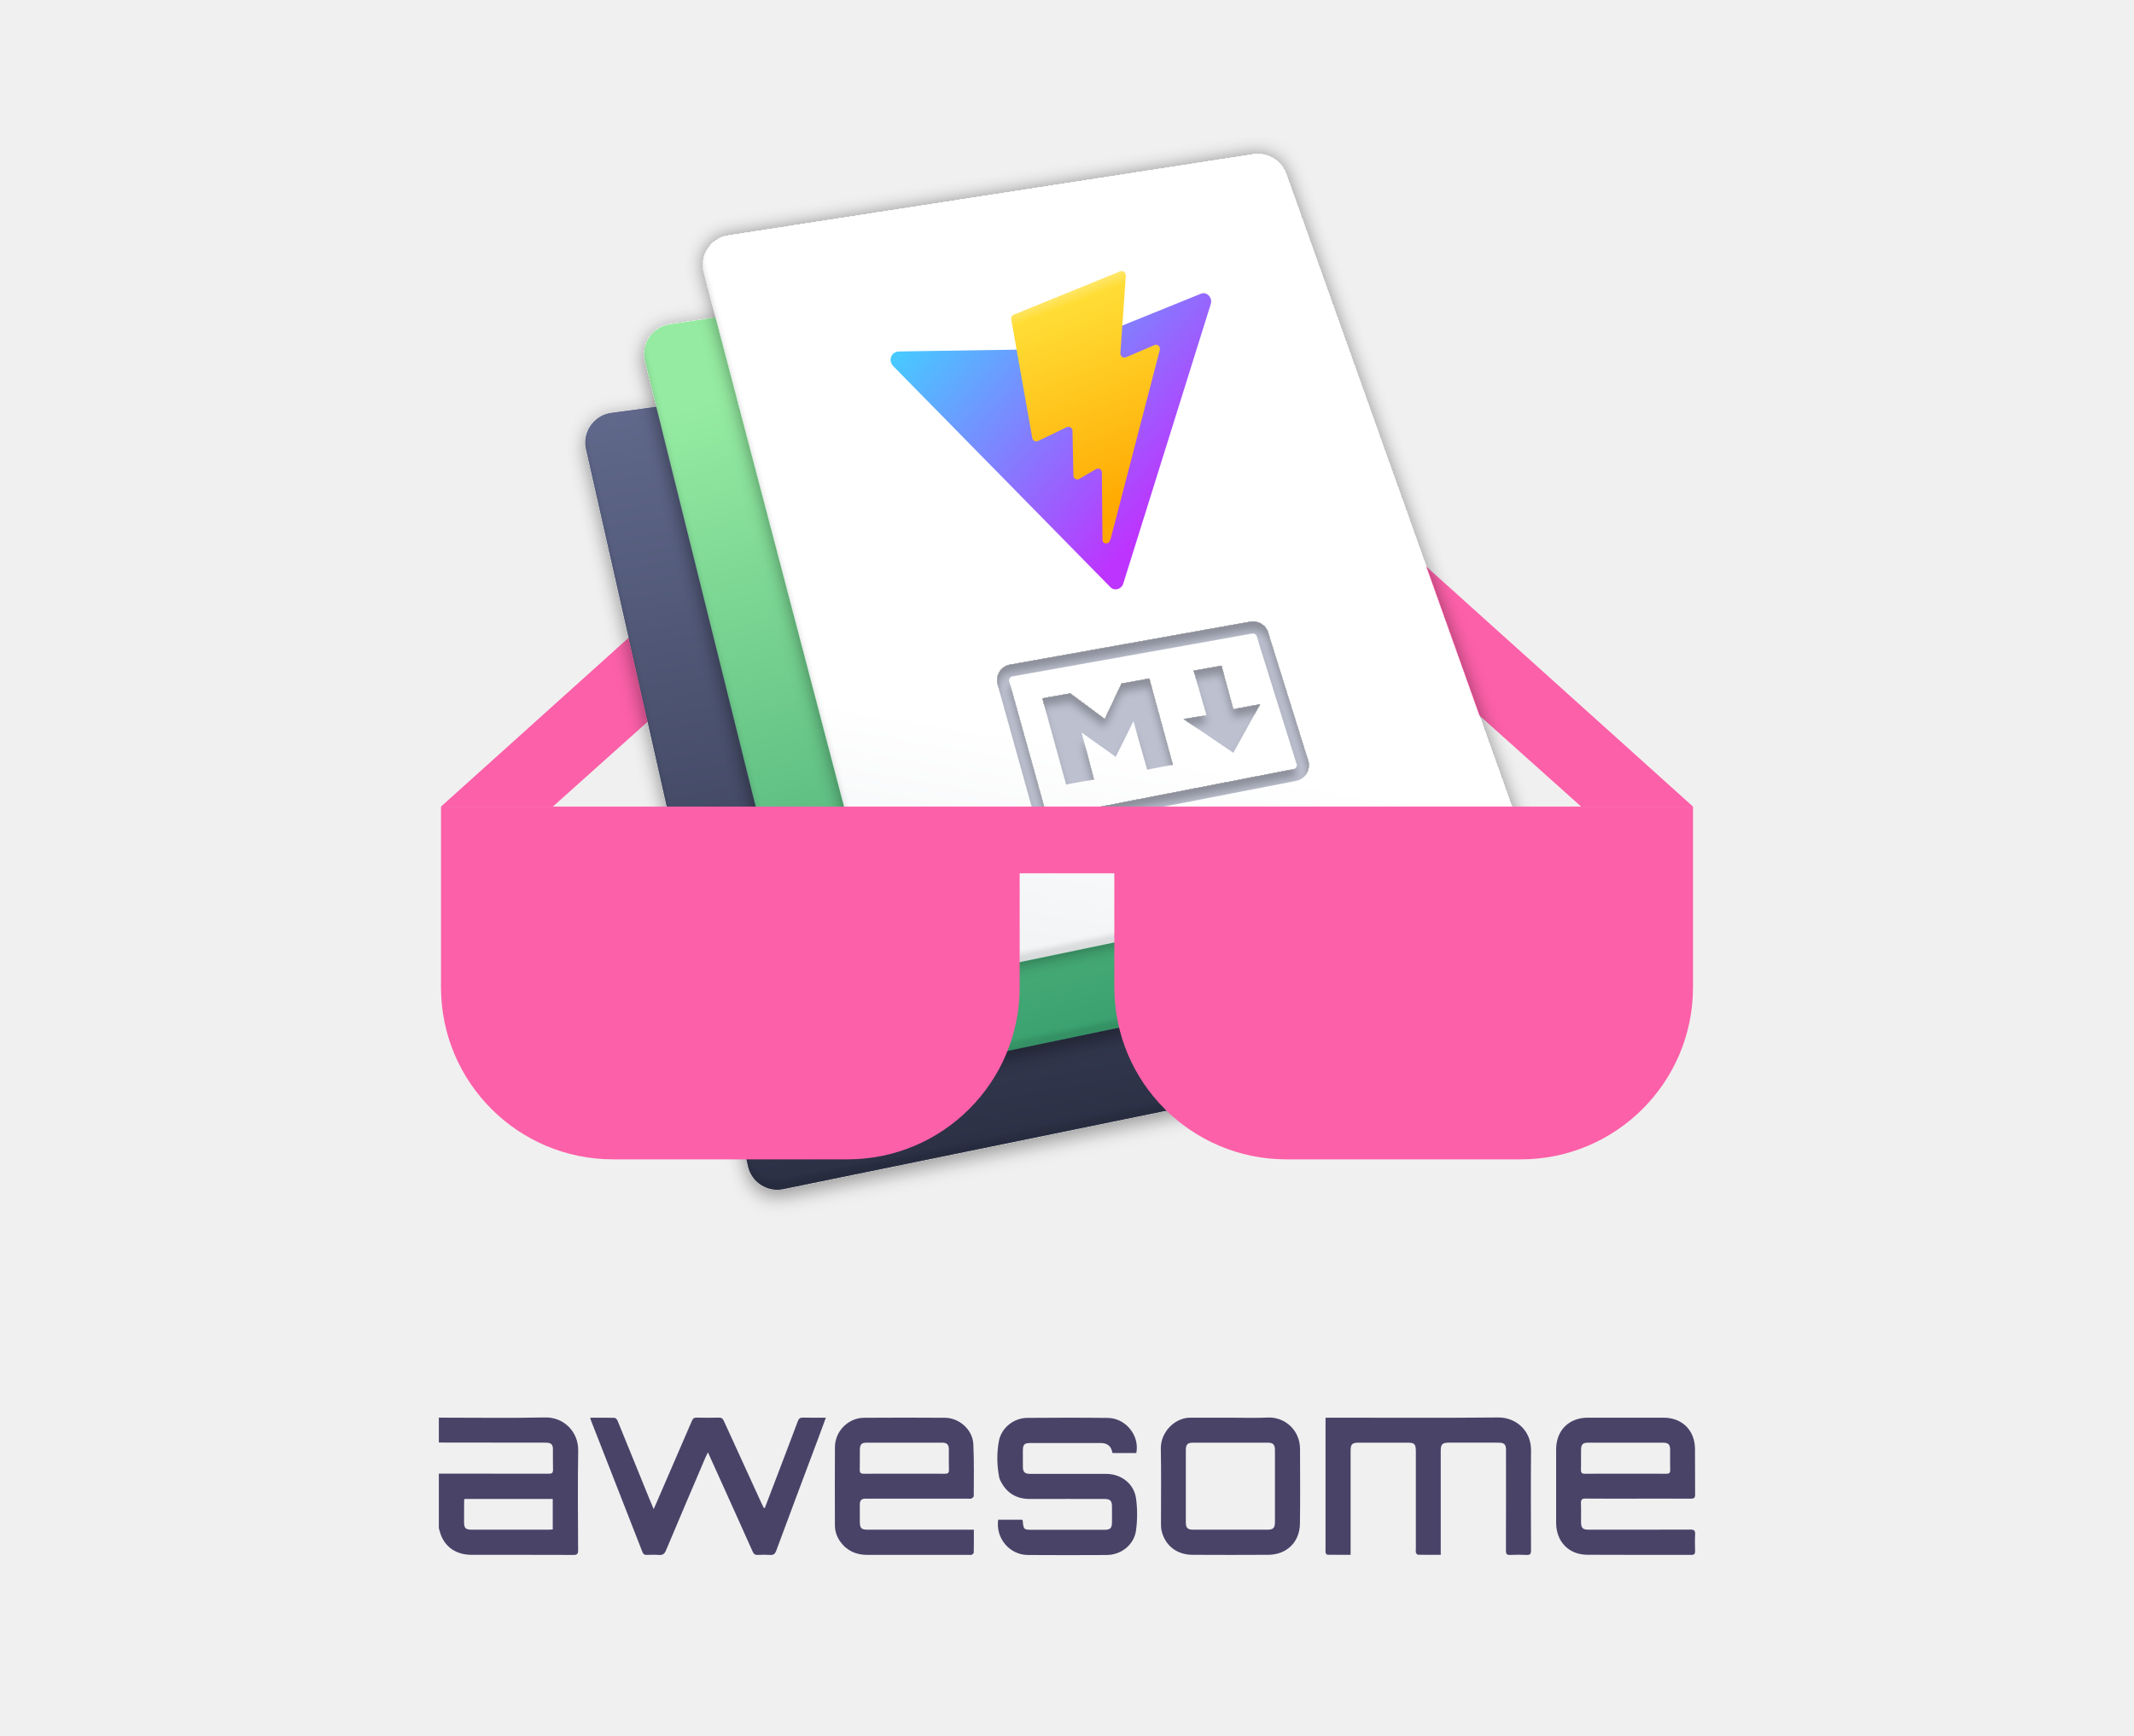
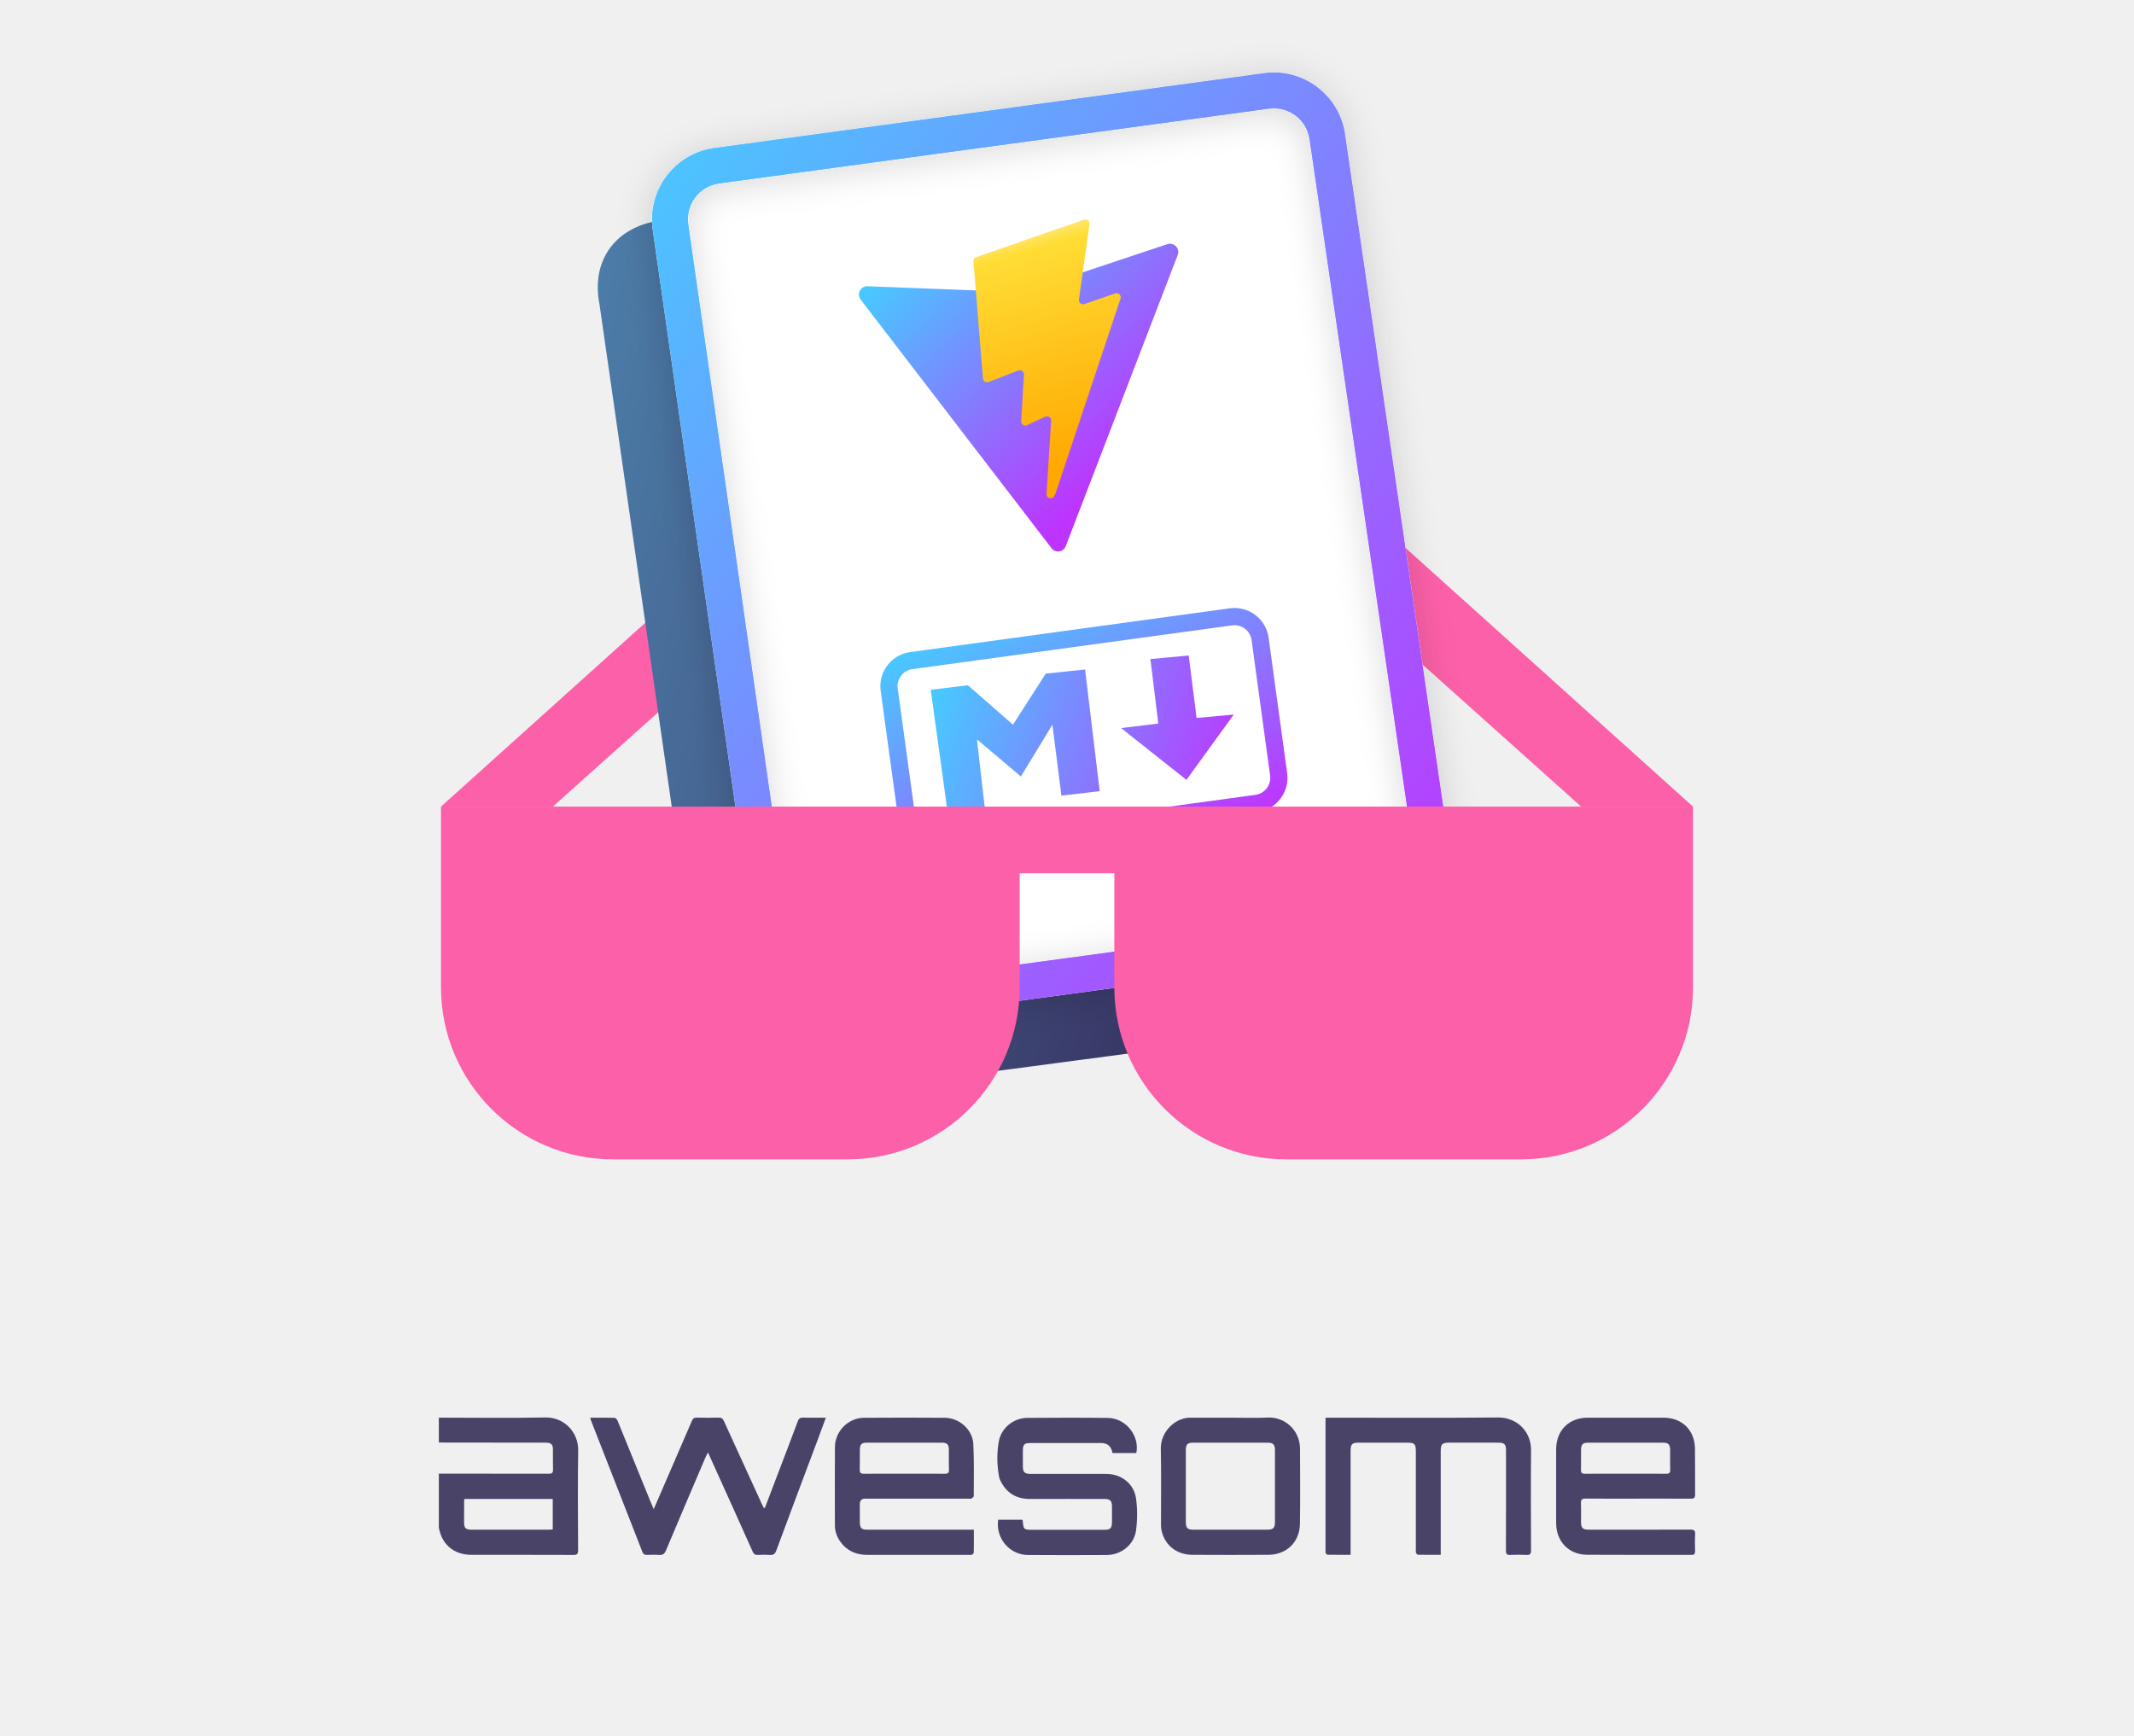
<svg xmlns="http://www.w3.org/2000/svg" width="992" height="807" viewBox="0 0 992 807" fill="none">
  <path d="M354.994 240L372 272L257 375H205L354.994 240Z" fill="#FC60A8" />
  <path d="M637.006 240L620 272L735 375H787L637.006 240Z" fill="#FC60A8" />
-   <g filter="url(#filter0_ddi_13_2)">
-     <path d="M272.365 208.853C270.556 200.843 275.998 193.002 284.135 191.896L527.736 158.767C534.296 157.875 540.584 161.7 542.809 167.935L653.238 477.405C656.1 485.423 651.201 494.118 642.86 495.825L364.135 552.868C356.669 554.396 349.352 549.671 347.672 542.237L272.365 208.853Z" fill="url(#paint0_linear_13_2)" />
+   <path d="M278.681 141.511C274.546 120.658 286.596 104.696 308.351 102.331L560.935 68.872C579.153 66.459 595.916 79.167 598.513 97.36L647.324 439.396C649.957 457.849 637.027 474.905 618.548 477.353L371.443 510.088C349.825 512.952 329.929 497.886 326.825 476.301L278.681 141.511Z" fill="url(#paint0_linear_13_2)" />
+   <path d="M303.421 106.723C300.78 88.309 313.642 71.267 332.075 68.758L587.597 33.979C605.81 31.5 622.622 44.154 625.278 62.343L675.141 403.802C677.835 422.248 664.958 439.347 646.485 441.853L390.08 476.639C371.838 479.114 355.015 466.412 352.401 448.189L303.421 106.723Z" fill="white" />
+   <g filter="url(#filter0_d_13_2)">
+     <path fill-rule="evenodd" clip-rule="evenodd" d="M589.857 50.582L334.334 85.362C325.118 86.616 318.687 95.137 320.008 104.344L368.988 445.81C370.295 454.921 378.706 461.272 387.827 460.035L644.233 425.248C653.469 423.995 659.907 415.446 658.561 406.223L608.697 64.764C607.369 55.67 598.963 49.343 589.857 50.582ZM332.075 68.758C313.642 71.267 300.78 88.309 303.421 106.723L352.401 448.189C355.015 466.412 371.838 479.114 390.08 476.639L646.485 441.853C664.958 439.347 677.835 422.248 675.141 403.802L625.278 62.343C622.622 44.154 605.81 31.5 587.597 33.979L332.075 68.758Z" fill="url(#paint1_linear_13_2)" />
  </g>
-   <g filter="url(#filter1_ddi_13_2)">
-     <path d="M299.853 167.998C297.862 159.988 303.198 152.002 311.361 150.777L560.314 113.41C566.993 112.408 573.436 116.317 575.631 122.704L680.638 428.179C683.377 436.148 678.507 444.714 670.258 446.435L397.1 503.431C389.733 504.968 382.469 500.406 380.654 493.103L299.853 167.998Z" fill="url(#paint1_linear_13_2)" />
+   <mask id="mask0_13_2" style="mask-type:luminance" maskUnits="userSpaceOnUse" x="392" y="95" width="178" height="177">
+     <path d="M548.188 95.292L392.865 117.117L414.531 271.299L569.854 249.474L548.188 95.292Z" fill="white" />
+   </mask>
+   <g mask="url(#mask0_13_2)">
+     <path d="M547.462 118.557L495.404 253.923C495.164 254.56 494.757 255.121 494.227 255.547C493.697 255.973 493.062 256.249 492.388 256.347C491.715 256.444 491.028 256.359 490.398 256.101C489.769 255.843 489.22 255.421 488.809 254.878L400.069 139.282C399.622 138.705 399.349 138.013 399.281 137.286C399.213 136.56 399.352 135.829 399.684 135.179C400.015 134.529 400.525 133.987 401.153 133.615C401.781 133.244 402.502 133.059 403.231 133.081L474.783 135.836C475.238 135.855 475.692 135.791 476.125 135.649L542.681 113.505C543.373 113.28 544.115 113.257 544.82 113.437C545.525 113.616 546.165 113.993 546.665 114.522C547.164 115.051 547.504 115.71 547.644 116.425C547.784 117.139 547.725 117.878 547.462 118.557Z" fill="url(#paint2_linear_13_2)" />
+     <path d="M503.936 102.122L453.787 119.56C453.387 119.701 453.045 119.969 452.813 120.325C452.582 120.68 452.474 121.102 452.507 121.525L456.922 175.964C456.945 176.261 457.036 176.548 457.189 176.803C457.343 177.059 457.553 177.275 457.804 177.435C458.055 177.594 458.34 177.694 458.636 177.724C458.932 177.755 459.232 177.716 459.51 177.611L473.405 172.255C473.705 172.141 474.029 172.104 474.348 172.147C474.666 172.191 474.968 172.314 475.226 172.504C475.485 172.695 475.691 172.948 475.826 173.239C475.961 173.531 476.021 173.851 476 174.172L474.692 195.824C474.67 196.156 474.734 196.489 474.879 196.788C475.024 197.088 475.245 197.345 475.519 197.534C475.794 197.722 476.113 197.836 476.444 197.864C476.776 197.892 477.11 197.833 477.412 197.692L485.896 193.727C487.21 193.118 488.705 194.142 488.615 195.603L486.484 229.621C486.345 231.745 489.238 232.486 490.124 230.555L490.719 229.268L520.876 138.853C520.991 138.513 521.01 138.148 520.928 137.798C520.847 137.448 520.67 137.129 520.417 136.874C520.163 136.62 519.844 136.442 519.495 136.36C519.145 136.278 518.78 136.295 518.44 136.41L504.06 141.365C503.749 141.468 503.417 141.49 503.095 141.429C502.773 141.368 502.472 141.226 502.22 141.016C501.968 140.806 501.775 140.535 501.657 140.229C501.54 139.923 501.502 139.592 501.548 139.268L506.461 104.219C506.509 103.892 506.472 103.56 506.353 103.252C506.235 102.945 506.04 102.673 505.786 102.462C505.533 102.252 505.23 102.11 504.906 102.05C504.581 101.991 504.248 102.015 503.936 102.122Z" fill="url(#paint3_linear_13_2)" />
  </g>
-   <g filter="url(#filter2_di_13_2)">
-     <path d="M327.223 126.882C325.115 118.851 330.419 110.76 338.625 109.491L582.559 71.769C589.196 70.742 595.628 74.574 597.884 80.901L705.6 382.874C708.455 390.876 703.582 399.555 695.265 401.284L427.606 456.951C420.311 458.468 413.106 454.006 411.214 446.799L327.223 126.882Z" fill="url(#paint2_linear_13_2)" />
-   </g>
-   <g filter="url(#filter3_i_13_2)">
-     <path fill-rule="evenodd" clip-rule="evenodd" d="M582.137 294.505L470.56 314.459C469.493 314.65 468.822 315.718 469.113 316.762L486.258 378.261C486.515 379.184 487.438 379.755 488.379 379.572L601.404 357.618C602.48 357.409 603.135 356.311 602.808 355.265L584.215 295.767C583.939 294.883 583.049 294.342 582.137 294.505ZM469.589 309.031C465.321 309.794 462.636 314.066 463.801 318.243L480.946 379.742C481.975 383.434 485.668 385.717 489.431 384.986L602.456 363.031C606.759 362.195 609.379 357.804 608.072 353.62L589.479 294.122C588.374 290.587 584.812 288.425 581.166 289.077L469.589 309.031Z" fill="#BCC0CF" />
-   </g>
-   <g filter="url(#filter4_i_13_2)">
-     <path fill-rule="evenodd" clip-rule="evenodd" d="M497.474 322.402L484.607 324.7L495.636 364.681L508.503 362.383L502.795 340.578L518.614 351.814L526.885 335.27L533.319 357.788L545.16 355.495L534.238 315.509L521.371 317.807L513.559 334.351L497.474 322.402Z" fill="#BCC0CF" />
-   </g>
-   <g filter="url(#filter5_i_13_2)">
-     <path fill-rule="evenodd" clip-rule="evenodd" d="M567.785 309.535L554.918 311.833L560.892 332.512L550.322 334.351L573.3 349.975L585.708 327.457L573.3 329.755L567.785 309.535Z" fill="#BCC0CF" />
-   </g>
+   <rect x="411.72" y="308.76" width="174.018" height="87.537" rx="12" transform="rotate(-7.79917 411.72 308.76)" stroke="url(#paint4_linear_13_2)" stroke-width="8" />
+   <path fill-rule="evenodd" clip-rule="evenodd" d="M534.771 306.404L552.575 304.747L556.24 333.777L573.52 332.206L551.527 362.577L521.156 338.49L538.436 336.395L534.771 306.404ZM432.661 320.686L449.941 318.591L470.887 336.919L486.119 313.166L504.4 311.26L511.207 367.813L493.403 369.908L489.214 336.919L474.552 361.006L454.131 343.726L457.796 375.668L440.516 377.763L432.661 320.686Z" fill="url(#paint5_linear_13_2)" />
  <path fill-rule="evenodd" clip-rule="evenodd" d="M787 375V459C787 503.183 751.183 539 707 539H598C553.817 539 518 503.183 518 459V406H474V459C474 503.183 438.183 539 394 539H285C240.817 539 205 503.183 205 459V375H787Z" fill="#FC60A8" />
  <path d="M204 659.087C220.497 659.09 236.995 659.329 253.485 659C262.022 658.83 268.93 665.593 268.778 674.431C268.512 689.834 268.681 705.243 268.739 720.649C268.746 722.327 268.382 722.924 266.584 722.913C250.807 722.844 235.031 722.884 219.258 722.866C212.141 722.859 206.923 719.333 204.778 713.145C204.465 712.255 204.256 711.319 204 710.4C204 701.97 204 693.537 204 685.107C221.038 685.11 238.076 685.103 255.11 685.15C256.555 685.154 257.128 684.796 257.074 683.248C256.966 680.062 257.059 676.869 257.031 673.679C257.013 671.661 256.223 670.833 254.205 670.735C252.829 670.666 251.445 670.713 250.068 670.71C234.714 670.692 219.355 670.674 204 670.656V659.087ZM256.951 696.893H215.964C215.87 697.16 215.762 697.323 215.759 697.49C215.737 700.918 215.715 704.346 215.723 707.775C215.73 710.425 216.49 711.167 219.182 711.17C231.114 711.178 243.049 711.174 254.98 711.17C255.614 711.17 256.252 711.105 256.948 711.069V696.893H256.951Z" fill="#494368" />
  <path d="M355.564 701.012C357.748 695.291 359.932 689.57 362.112 683.845C365.041 676.149 367.989 668.461 370.869 660.747C371.341 659.481 371.975 659.018 373.348 659.065C376.76 659.174 380.177 659.101 383.91 659.101C382.678 662.439 381.539 665.567 380.368 668.688C373.852 686.083 367.305 703.468 360.854 720.888C360.259 722.49 359.499 723.04 357.863 722.913C356.014 722.772 354.141 722.808 352.285 722.906C351.02 722.971 350.396 722.526 349.867 721.336C344.778 709.916 339.618 698.528 334.476 687.132C332.75 683.31 331.016 679.487 329.085 675.223C328.566 676.287 328.209 676.941 327.921 677.625C321.791 692.004 315.64 706.372 309.593 720.783C308.887 722.465 308.025 723.065 306.263 722.917C304.414 722.761 302.544 722.841 300.685 722.899C299.654 722.931 299.063 722.631 298.656 721.593C290.706 701.207 282.724 680.84 274.75 660.461C274.602 660.085 274.53 659.676 274.378 659.112C278.227 659.112 281.942 659.061 285.65 659.17C286.144 659.184 286.832 659.911 287.06 660.461C292.144 672.862 297.178 685.288 302.223 697.707C302.692 698.86 303.193 700.003 303.874 701.612C304.497 700.191 304.937 699.189 305.373 698.184C310.796 685.66 316.234 673.144 321.622 660.606C322.087 659.521 322.62 659.036 323.863 659.069C327.283 659.159 330.706 659.166 334.123 659.069C335.431 659.029 336.004 659.553 336.515 660.678C342.36 673.538 348.256 686.376 354.141 699.218C354.429 699.848 354.76 700.455 355.07 701.074L355.564 701.016V701.012Z" fill="#494368" />
  <path d="M669.723 722.863C666.029 722.863 662.562 722.888 659.096 722.819C658.782 722.812 658.353 722.219 658.205 721.814C658.051 721.387 658.162 720.863 658.162 720.382C658.162 705.146 658.162 689.91 658.162 674.67C658.162 671.376 657.524 670.717 654.292 670.714C646.728 670.706 639.164 670.703 631.604 670.714C628.501 670.717 627.834 671.412 627.834 674.572C627.834 689.87 627.834 705.167 627.834 720.465C627.834 721.174 627.834 721.883 627.834 722.863C624.133 722.863 620.613 722.884 617.092 722.823C616.786 722.819 616.353 722.317 616.227 721.955C616.072 721.528 616.18 721.004 616.18 720.523C616.18 700.828 616.18 681.136 616.18 661.441V659.101H618.512C644.505 659.101 670.497 659.26 696.487 659.007C704.414 658.931 711.798 664.844 711.712 674.341C711.571 689.819 711.651 705.298 711.708 720.772C711.715 722.407 711.301 723.007 709.607 722.913C707.092 722.776 704.562 722.783 702.047 722.913C700.436 722.996 700.036 722.447 700.04 720.87C700.097 705.753 700.076 690.637 700.072 675.52C700.072 674.916 700.083 674.316 700.068 673.712C700.011 671.694 699.265 670.84 697.254 670.743C695.398 670.652 693.535 670.706 691.672 670.706C685.611 670.706 679.546 670.696 673.485 670.71C670.479 670.717 669.733 671.462 669.733 674.446C669.726 689.743 669.733 705.041 669.733 720.338C669.733 721.105 669.733 721.868 669.733 722.863H669.723Z" fill="#494368" />
  <path d="M452.703 711.174C452.703 714.885 452.732 718.364 452.66 721.843C452.652 722.19 452.108 722.617 451.723 722.841C451.452 723 451.02 722.881 450.66 722.881C434.876 722.881 419.096 722.855 403.312 722.895C398.033 722.91 393.715 721.076 390.598 716.707C388.98 714.44 388.115 711.898 388.108 709.113C388.087 697.012 388.04 684.908 388.119 672.808C388.166 665.383 394.281 659.195 401.658 659.145C414.198 659.054 426.742 659.062 439.283 659.145C445.95 659.192 452.123 664.692 452.454 671.365C452.858 679.411 452.667 687.49 452.656 695.555C452.656 695.949 451.982 696.492 451.506 696.698C451.049 696.897 450.443 696.748 449.903 696.748C434 696.748 418.097 696.748 402.195 696.748C400.525 696.748 399.689 697.609 399.687 699.331C399.687 702.101 399.665 704.871 399.697 707.637C399.733 710.465 400.451 711.171 403.24 711.171C418.901 711.174 434.566 711.171 450.227 711.171C450.944 711.171 451.658 711.171 452.699 711.171L452.703 711.174ZM420.364 685.14C426.66 685.14 432.955 685.107 439.251 685.165C440.642 685.179 441.164 684.782 441.117 683.324C441.02 680.2 441.103 677.068 441.081 673.94C441.063 671.614 440.26 670.728 437.953 670.721C426.263 670.692 414.57 670.692 402.879 670.721C400.515 670.725 399.751 671.513 399.712 673.893C399.658 677.021 399.762 680.153 399.661 683.277C399.611 684.832 400.224 685.183 401.658 685.169C407.892 685.103 414.13 685.14 420.364 685.14Z" fill="#494368" />
  <path d="M761.326 696.745C753.225 696.745 745.124 696.788 737.027 696.708C735.341 696.69 734.854 697.244 734.915 698.871C735.027 701.818 734.923 704.769 734.955 707.72C734.984 710.389 735.777 711.167 738.422 711.167C754.202 711.174 769.982 711.196 785.762 711.131C787.478 711.124 788.087 711.55 787.989 713.322C787.845 715.904 787.903 718.497 787.971 721.087C788.004 722.367 787.643 722.902 786.256 722.899C770.115 722.859 753.975 722.953 737.834 722.837C729.196 722.776 723.398 716.675 723.38 707.984C723.359 696.607 723.359 685.23 723.38 673.853C723.398 665.039 729.276 659.123 738.047 659.101C749.805 659.072 761.568 659.076 773.326 659.101C781.939 659.119 787.813 664.895 787.924 673.542C788.014 680.644 787.91 687.751 787.975 694.853C787.989 696.397 787.416 696.774 785.978 696.766C777.759 696.712 769.539 696.741 761.319 696.741L761.326 696.745ZM755.665 685.139C761.96 685.139 768.26 685.103 774.555 685.168C775.971 685.183 776.447 684.745 776.4 683.313C776.306 680.246 776.382 677.176 776.368 674.109C776.353 671.56 775.571 670.724 773.038 670.721C761.463 670.699 749.888 670.699 738.314 670.721C735.751 670.724 734.987 671.516 734.955 674.095C734.919 677.162 734.998 680.232 734.923 683.302C734.887 684.702 735.337 685.187 736.771 685.172C743.067 685.103 749.366 685.143 755.661 685.143L755.665 685.139Z" fill="#494368" />
  <path d="M464 706.542H475.16C475.276 706.708 475.395 706.798 475.402 706.9C475.802 711.185 475.849 711.229 480.173 711.229C491.214 711.229 502.259 711.229 513.301 711.229C516.169 711.229 516.897 710.491 516.915 707.583C516.93 705.175 516.937 702.766 516.915 700.358C516.89 697.732 516.058 696.893 513.456 696.889C501.932 696.882 490.411 696.85 478.886 696.897C472.396 696.922 467.769 694.065 464.962 688.217C464.732 687.733 464.544 687.208 464.447 686.684C463.405 681.129 463.312 675.505 464.335 669.998C465.485 663.799 471.232 659.235 477.517 659.192C490 659.105 502.483 659.065 514.966 659.21C523.33 659.307 529.849 667.452 528.22 675.534H517.254C517.146 675.39 517.088 675.346 517.077 675.296C516.544 672.354 514.772 670.884 511.762 670.884C500.84 670.884 489.917 670.884 478.995 670.884C476.162 670.884 475.499 671.556 475.488 674.388C475.481 676.916 475.47 679.447 475.492 681.975C475.514 684.355 476.371 685.208 478.782 685.212C490.605 685.223 502.429 685.194 514.249 685.234C521.261 685.255 527.164 689.798 528.105 696.719C528.76 701.555 528.742 706.621 528.097 711.46C527.2 718.212 521.193 722.917 514.396 722.949C502.213 723.007 490.029 723.029 477.849 722.942C469.29 722.881 462.764 715.156 464.004 706.542H464Z" fill="#494368" />
  <path d="M572.101 659.101C577.86 659.101 583.633 659.329 589.377 659.043C596.818 658.671 604.306 664.504 604.324 673.661C604.35 685.219 604.458 696.777 604.288 708.335C604.162 717.015 598.119 722.816 589.442 722.863C577.741 722.928 566.043 722.924 554.342 722.863C547.074 722.823 541.665 718.602 539.996 711.804C539.73 710.711 539.694 709.54 539.69 708.404C539.669 696.785 539.856 685.165 539.614 673.553C539.449 665.719 546.353 658.653 554.101 659.105C554.22 659.112 554.342 659.105 554.461 659.105C560.342 659.105 566.22 659.105 572.101 659.105V659.101ZM571.971 711.174C577.73 711.174 583.488 711.182 589.251 711.174C591.834 711.171 592.663 710.324 592.667 707.684C592.674 696.549 592.674 685.414 592.667 674.279C592.667 671.611 591.881 670.732 589.294 670.725C577.715 670.699 566.137 670.699 554.559 670.725C552.029 670.728 551.243 671.56 551.24 674.138C551.225 685.335 551.225 696.531 551.24 707.724C551.24 710.379 552.051 711.167 554.696 711.174C560.454 711.185 566.213 711.174 571.975 711.174H571.971Z" fill="#494368" />
-   <path d="M562.804 141.435L522.132 271.388C521.327 273.938 518.037 274.881 516.242 273.046L415.289 170.285C412.68 167.621 414.289 163.464 417.961 163.402L494.271 162.199C494.735 162.199 495.179 162.096 495.602 161.93L558.245 136.563C561.03 135.433 563.774 138.377 562.814 141.435H562.804Z" fill="url(#paint3_linear_13_2)" />
-   <path d="M520.74 126.135L471.217 146.297C470.382 146.639 469.907 147.52 470.072 148.443L479.851 203.613C480.068 204.857 481.439 205.551 482.595 205.002L495.87 198.616C497.098 198.025 498.531 198.906 498.562 200.275L498.975 221.111C499.006 222.49 500.512 223.319 501.719 222.614L509.517 218.084C510.724 217.389 512.199 218.208 512.209 219.587L512.488 250.997C512.508 252.925 515.211 253.257 515.912 251.422L516.376 250.199L539.131 162.707C539.523 161.183 538.1 159.836 536.717 160.427L523.36 166.118C522.091 166.657 520.709 165.599 520.812 164.169L523.349 128.229C523.452 126.736 522.039 125.585 520.74 126.114V126.135Z" fill="url(#paint4_linear_13_2)" />
  <defs>
-     <filter id="filter0_ddi_13_2" x="264.017" y="150.639" width="398.042" height="414.516" filterUnits="userSpaceOnUse" color-interpolation-filters="sRGB">
+     <filter id="filter0_d_13_2" x="287.077" y="19.669" width="404.42" height="475.279" filterUnits="userSpaceOnUse" color-interpolation-filters="sRGB">
      <feFlood flood-opacity="0" result="BackgroundImageFix" />
      <feColorMatrix in="SourceAlpha" type="matrix" values="0 0 0 0 0 0 0 0 0 0 0 0 0 0 0 0 0 0 127 0" result="hardAlpha" />
-       <feOffset />
-       <feGaussianBlur stdDeviation="4" />
+       <feOffset dy="2" />
+       <feGaussianBlur stdDeviation="8" />
      <feComposite in2="hardAlpha" operator="out" />
      <feColorMatrix type="matrix" values="0 0 0 0 0 0 0 0 0 0 0 0 0 0 0 0 0 0 0.15 0" />
      <feBlend mode="normal" in2="BackgroundImageFix" result="effect1_dropShadow_13_2" />
-       <feColorMatrix in="SourceAlpha" type="matrix" values="0 0 0 0 0 0 0 0 0 0 0 0 0 0 0 0 0 0 127 0" result="hardAlpha" />
-       <feOffset dy="4" />
-       <feGaussianBlur stdDeviation="4" />
-       <feComposite in2="hardAlpha" operator="out" />
-       <feColorMatrix type="matrix" values="0 0 0 0 0 0 0 0 0 0 0 0 0 0 0 0 0 0 0.25 0" />
-       <feBlend mode="normal" in2="effect1_dropShadow_13_2" result="effect2_dropShadow_13_2" />
-       <feBlend mode="normal" in="SourceGraphic" in2="effect2_dropShadow_13_2" result="shape" />
-       <feColorMatrix in="SourceAlpha" type="matrix" values="0 0 0 0 0 0 0 0 0 0 0 0 0 0 0 0 0 0 127 0" result="hardAlpha" />
-       <feOffset dy="-4" />
-       <feGaussianBlur stdDeviation="1" />
-       <feComposite in2="hardAlpha" operator="arithmetic" k2="-1" k3="1" />
-       <feColorMatrix type="matrix" values="0 0 0 0 0 0 0 0 0 0 0 0 0 0 0 0 0 0 0.1 0" />
-       <feBlend mode="normal" in2="shape" result="effect3_innerShadow_13_2" />
+       <feBlend mode="normal" in="SourceGraphic" in2="effect1_dropShadow_13_2" result="shape" />
    </filter>
-     <filter id="filter1_ddi_13_2" x="291.435" y="105.254" width="397.969" height="410.475" filterUnits="userSpaceOnUse" color-interpolation-filters="sRGB">
-       <feFlood flood-opacity="0" result="BackgroundImageFix" />
-       <feColorMatrix in="SourceAlpha" type="matrix" values="0 0 0 0 0 0 0 0 0 0 0 0 0 0 0 0 0 0 127 0" result="hardAlpha" />
-       <feOffset />
-       <feGaussianBlur stdDeviation="4" />
-       <feComposite in2="hardAlpha" operator="out" />
-       <feColorMatrix type="matrix" values="0 0 0 0 0 0 0 0 0 0 0 0 0 0 0 0 0 0 0.2 0" />
-       <feBlend mode="normal" in2="BackgroundImageFix" result="effect1_dropShadow_13_2" />
-       <feColorMatrix in="SourceAlpha" type="matrix" values="0 0 0 0 0 0 0 0 0 0 0 0 0 0 0 0 0 0 127 0" result="hardAlpha" />
-       <feOffset dy="4" />
-       <feGaussianBlur stdDeviation="4" />
-       <feComposite in2="hardAlpha" operator="out" />
-       <feColorMatrix type="matrix" values="0 0 0 0 0 0 0 0 0 0 0 0 0 0 0 0 0 0 0.25 0" />
-       <feBlend mode="normal" in2="effect1_dropShadow_13_2" result="effect2_dropShadow_13_2" />
-       <feBlend mode="normal" in="SourceGraphic" in2="effect2_dropShadow_13_2" result="shape" />
-       <feColorMatrix in="SourceAlpha" type="matrix" values="0 0 0 0 0 0 0 0 0 0 0 0 0 0 0 0 0 0 127 0" result="hardAlpha" />
-       <feOffset dy="-4" />
-       <feGaussianBlur stdDeviation="1" />
-       <feComposite in2="hardAlpha" operator="arithmetic" k2="-1" k3="1" />
-       <feColorMatrix type="matrix" values="0 0 0 0 0 0 0 0 0 0 0 0 0 0 0 0 0 0 0.1 0" />
-       <feBlend mode="normal" in2="shape" result="effect3_innerShadow_13_2" />
-     </filter>
-     <filter id="filter2_di_13_2" x="318.76" y="63.603" width="395.661" height="401.643" filterUnits="userSpaceOnUse" color-interpolation-filters="sRGB">
-       <feFlood flood-opacity="0" result="BackgroundImageFix" />
-       <feColorMatrix in="SourceAlpha" type="matrix" values="0 0 0 0 0 0 0 0 0 0 0 0 0 0 0 0 0 0 127 0" result="hardAlpha" />
-       <feOffset />
-       <feGaussianBlur stdDeviation="4" />
-       <feComposite in2="hardAlpha" operator="out" />
-       <feColorMatrix type="matrix" values="0 0 0 0 0 0 0 0 0 0 0 0 0 0 0 0 0 0 0.4 0" />
-       <feBlend mode="normal" in2="BackgroundImageFix" result="effect1_dropShadow_13_2" />
-       <feBlend mode="normal" in="SourceGraphic" in2="effect1_dropShadow_13_2" result="shape" />
-       <feColorMatrix in="SourceAlpha" type="matrix" values="0 0 0 0 0 0 0 0 0 0 0 0 0 0 0 0 0 0 127 0" result="hardAlpha" />
-       <feOffset dy="-4" />
-       <feGaussianBlur stdDeviation="1" />
-       <feComposite in2="hardAlpha" operator="arithmetic" k2="-1" k3="1" />
-       <feColorMatrix type="matrix" values="0 0 0 0 0 0 0 0 0 0 0 0 0 0 0 0 0 0 0.1 0" />
-       <feBlend mode="normal" in2="shape" result="effect2_innerShadow_13_2" />
-     </filter>
-     <filter id="filter3_i_13_2" x="463.528" y="288.961" width="144.882" height="100.16" filterUnits="userSpaceOnUse" color-interpolation-filters="sRGB">
-       <feFlood flood-opacity="0" result="BackgroundImageFix" />
-       <feBlend mode="normal" in="SourceGraphic" in2="BackgroundImageFix" result="shape" />
-       <feColorMatrix in="SourceAlpha" type="matrix" values="0 0 0 0 0 0 0 0 0 0 0 0 0 0 0 0 0 0 127 0" result="hardAlpha" />
-       <feOffset dy="4" />
-       <feGaussianBlur stdDeviation="2" />
-       <feComposite in2="hardAlpha" operator="arithmetic" k2="-1" k3="1" />
-       <feColorMatrix type="matrix" values="0 0 0 0 0 0 0 0 0 0 0 0 0 0 0 0 0 0 0.25 0" />
-       <feBlend mode="normal" in2="shape" result="effect1_innerShadow_13_2" />
-     </filter>
-     <filter id="filter4_i_13_2" x="484.607" y="315.509" width="60.553" height="53.172" filterUnits="userSpaceOnUse" color-interpolation-filters="sRGB">
-       <feFlood flood-opacity="0" result="BackgroundImageFix" />
-       <feBlend mode="normal" in="SourceGraphic" in2="BackgroundImageFix" result="shape" />
-       <feColorMatrix in="SourceAlpha" type="matrix" values="0 0 0 0 0 0 0 0 0 0 0 0 0 0 0 0 0 0 127 0" result="hardAlpha" />
-       <feOffset dy="4" />
-       <feGaussianBlur stdDeviation="2" />
-       <feComposite in2="hardAlpha" operator="arithmetic" k2="-1" k3="1" />
-       <feColorMatrix type="matrix" values="0 0 0 0 0 0 0 0 0 0 0 0 0 0 0 0 0 0 0.25 0" />
-       <feBlend mode="normal" in2="shape" result="effect1_innerShadow_13_2" />
-     </filter>
-     <filter id="filter5_i_13_2" x="550.322" y="309.535" width="35.386" height="44.44" filterUnits="userSpaceOnUse" color-interpolation-filters="sRGB">
-       <feFlood flood-opacity="0" result="BackgroundImageFix" />
-       <feBlend mode="normal" in="SourceGraphic" in2="BackgroundImageFix" result="shape" />
-       <feColorMatrix in="SourceAlpha" type="matrix" values="0 0 0 0 0 0 0 0 0 0 0 0 0 0 0 0 0 0 127 0" result="hardAlpha" />
-       <feOffset dy="4" />
-       <feGaussianBlur stdDeviation="2" />
-       <feComposite in2="hardAlpha" operator="arithmetic" k2="-1" k3="1" />
-       <feColorMatrix type="matrix" values="0 0 0 0 0 0 0 0 0 0 0 0 0 0 0 0 0 0 0.25 0" />
-       <feBlend mode="normal" in2="shape" result="effect1_innerShadow_13_2" />
-     </filter>
-     <linearGradient id="paint0_linear_13_2" x1="373" y1="176.5" x2="434.877" y2="539.141" gradientUnits="userSpaceOnUse">
-       <stop stop-color="#60688B" />
-       <stop offset="1" stop-color="#2B3045" />
+     <linearGradient id="paint0_linear_13_2" x1="289.5" y1="74.5" x2="698.42" y2="163.561" gradientUnits="userSpaceOnUse">
+       <stop stop-color="#4C7CA8" />
+       <stop offset="1" stop-color="#332251" />
    </linearGradient>
-     <linearGradient id="paint1_linear_13_2" x1="369.5" y1="175" x2="466.086" y2="514.021" gradientUnits="userSpaceOnUse">
-       <stop stop-color="#95EBA1" />
-       <stop offset="1" stop-color="#349C6C" />
+     <linearGradient id="paint1_linear_13_2" x1="279.38" y1="97.933" x2="692.957" y2="420.619" gradientUnits="userSpaceOnUse">
+       <stop stop-color="#49C7FF" />
+       <stop offset="1" stop-color="#BD36FF" />
    </linearGradient>
-     <linearGradient id="paint2_linear_13_2" x1="550.865" y1="96.222" x2="474.308" y2="552.522" gradientUnits="userSpaceOnUse">
-       <stop stop-color="white" />
-       <stop offset="0.547" stop-color="white" />
-       <stop offset="0.771" stop-color="#F1F3F5" />
-     </linearGradient>
-     <linearGradient id="paint3_linear_13_2" x1="443.896" y1="122.274" x2="555.394" y2="218.538" gradientUnits="userSpaceOnUse">
+     <linearGradient id="paint2_linear_13_2" x1="396.913" y1="129.393" x2="501.085" y2="235.157" gradientUnits="userSpaceOnUse">
      <stop stop-color="#41D1FF" />
      <stop offset="1" stop-color="#BD34FE" />
    </linearGradient>
-     <linearGradient id="paint4_linear_13_2" x1="491.166" y1="134.738" x2="529.556" y2="234.385" gradientUnits="userSpaceOnUse">
+     <linearGradient id="paint3_linear_13_2" x1="467.08" y1="110.121" x2="498.241" y2="216.3" gradientUnits="userSpaceOnUse">
      <stop stop-color="#FFEA83" />
-       <stop offset="0.08" stop-color="#FFDD35" />
+       <stop offset="0.083" stop-color="#FFDD35" />
      <stop offset="1" stop-color="#FFA800" />
+     </linearGradient>
+     <linearGradient id="paint4_linear_13_2" x1="399.881" y1="313.423" x2="452.8" y2="448.397" gradientUnits="userSpaceOnUse">
+       <stop stop-color="#49C7FF" />
+       <stop offset="1" stop-color="#BD36FF" />
+     </linearGradient>
+     <linearGradient id="paint5_linear_13_2" x1="437.374" y1="321.852" x2="573.604" y2="366.772" gradientUnits="userSpaceOnUse">
+       <stop stop-color="#49C7FF" />
+       <stop offset="1" stop-color="#BD36FF" />
    </linearGradient>
  </defs>
</svg>
